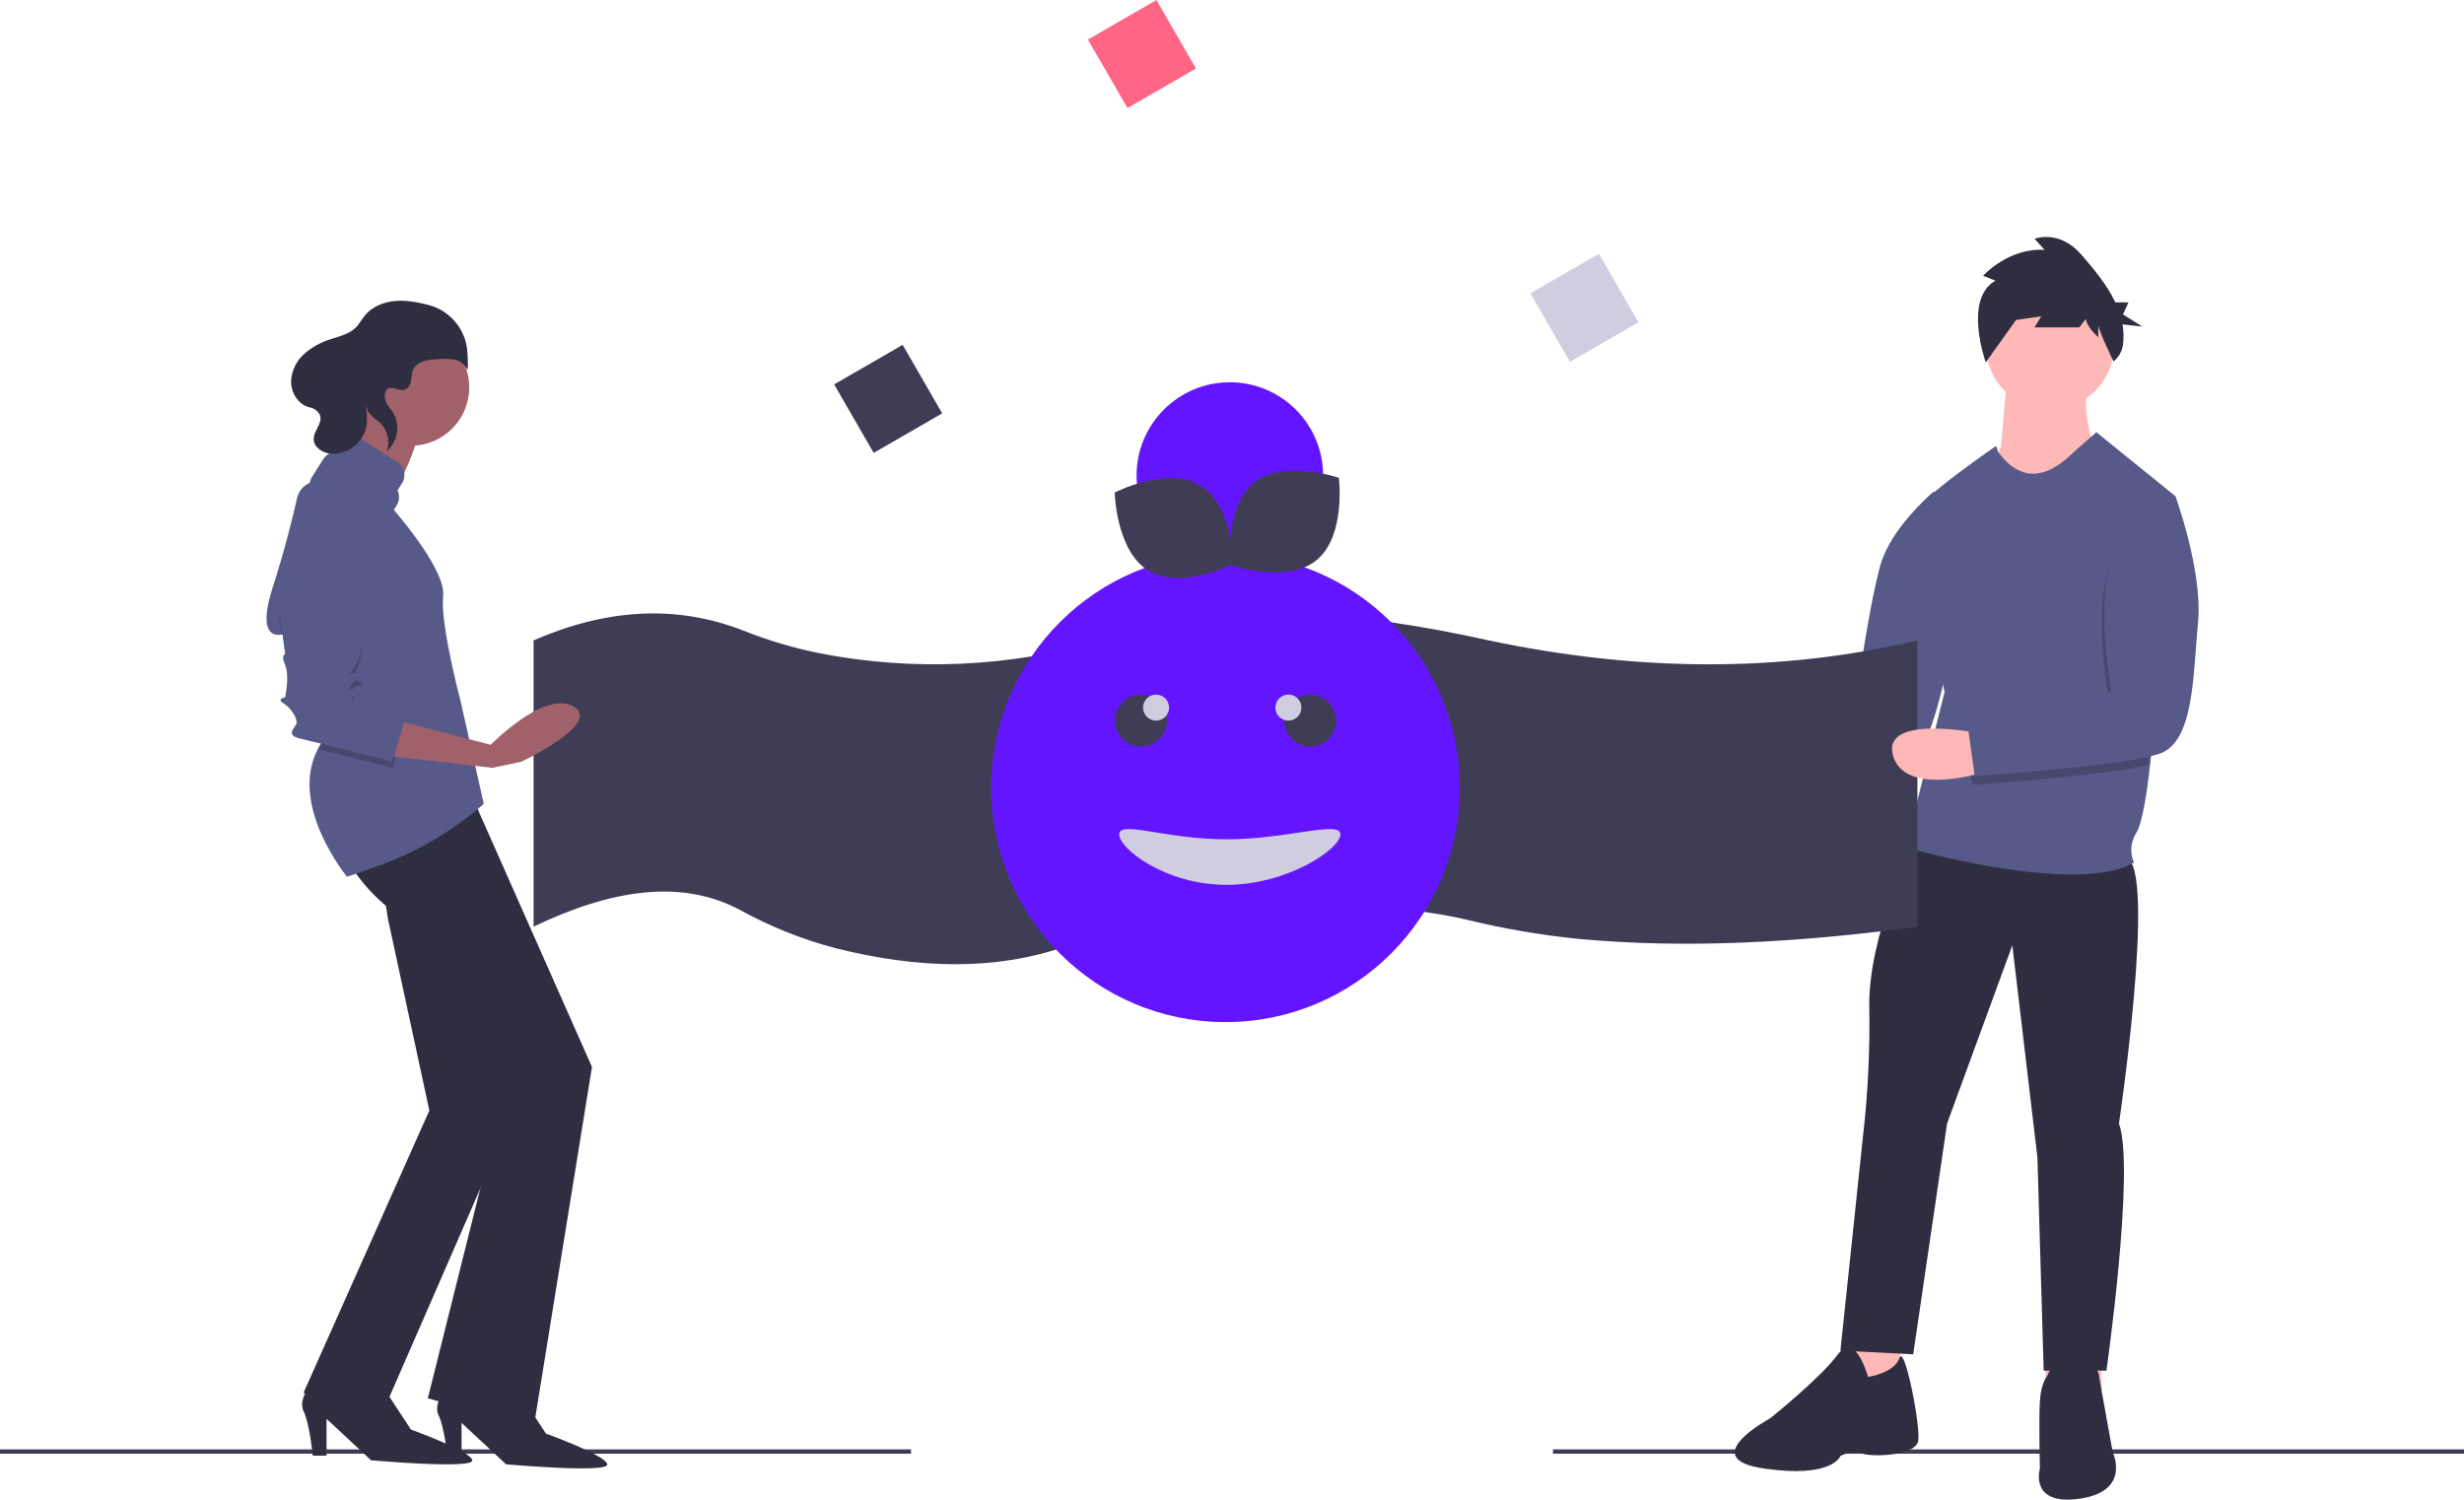
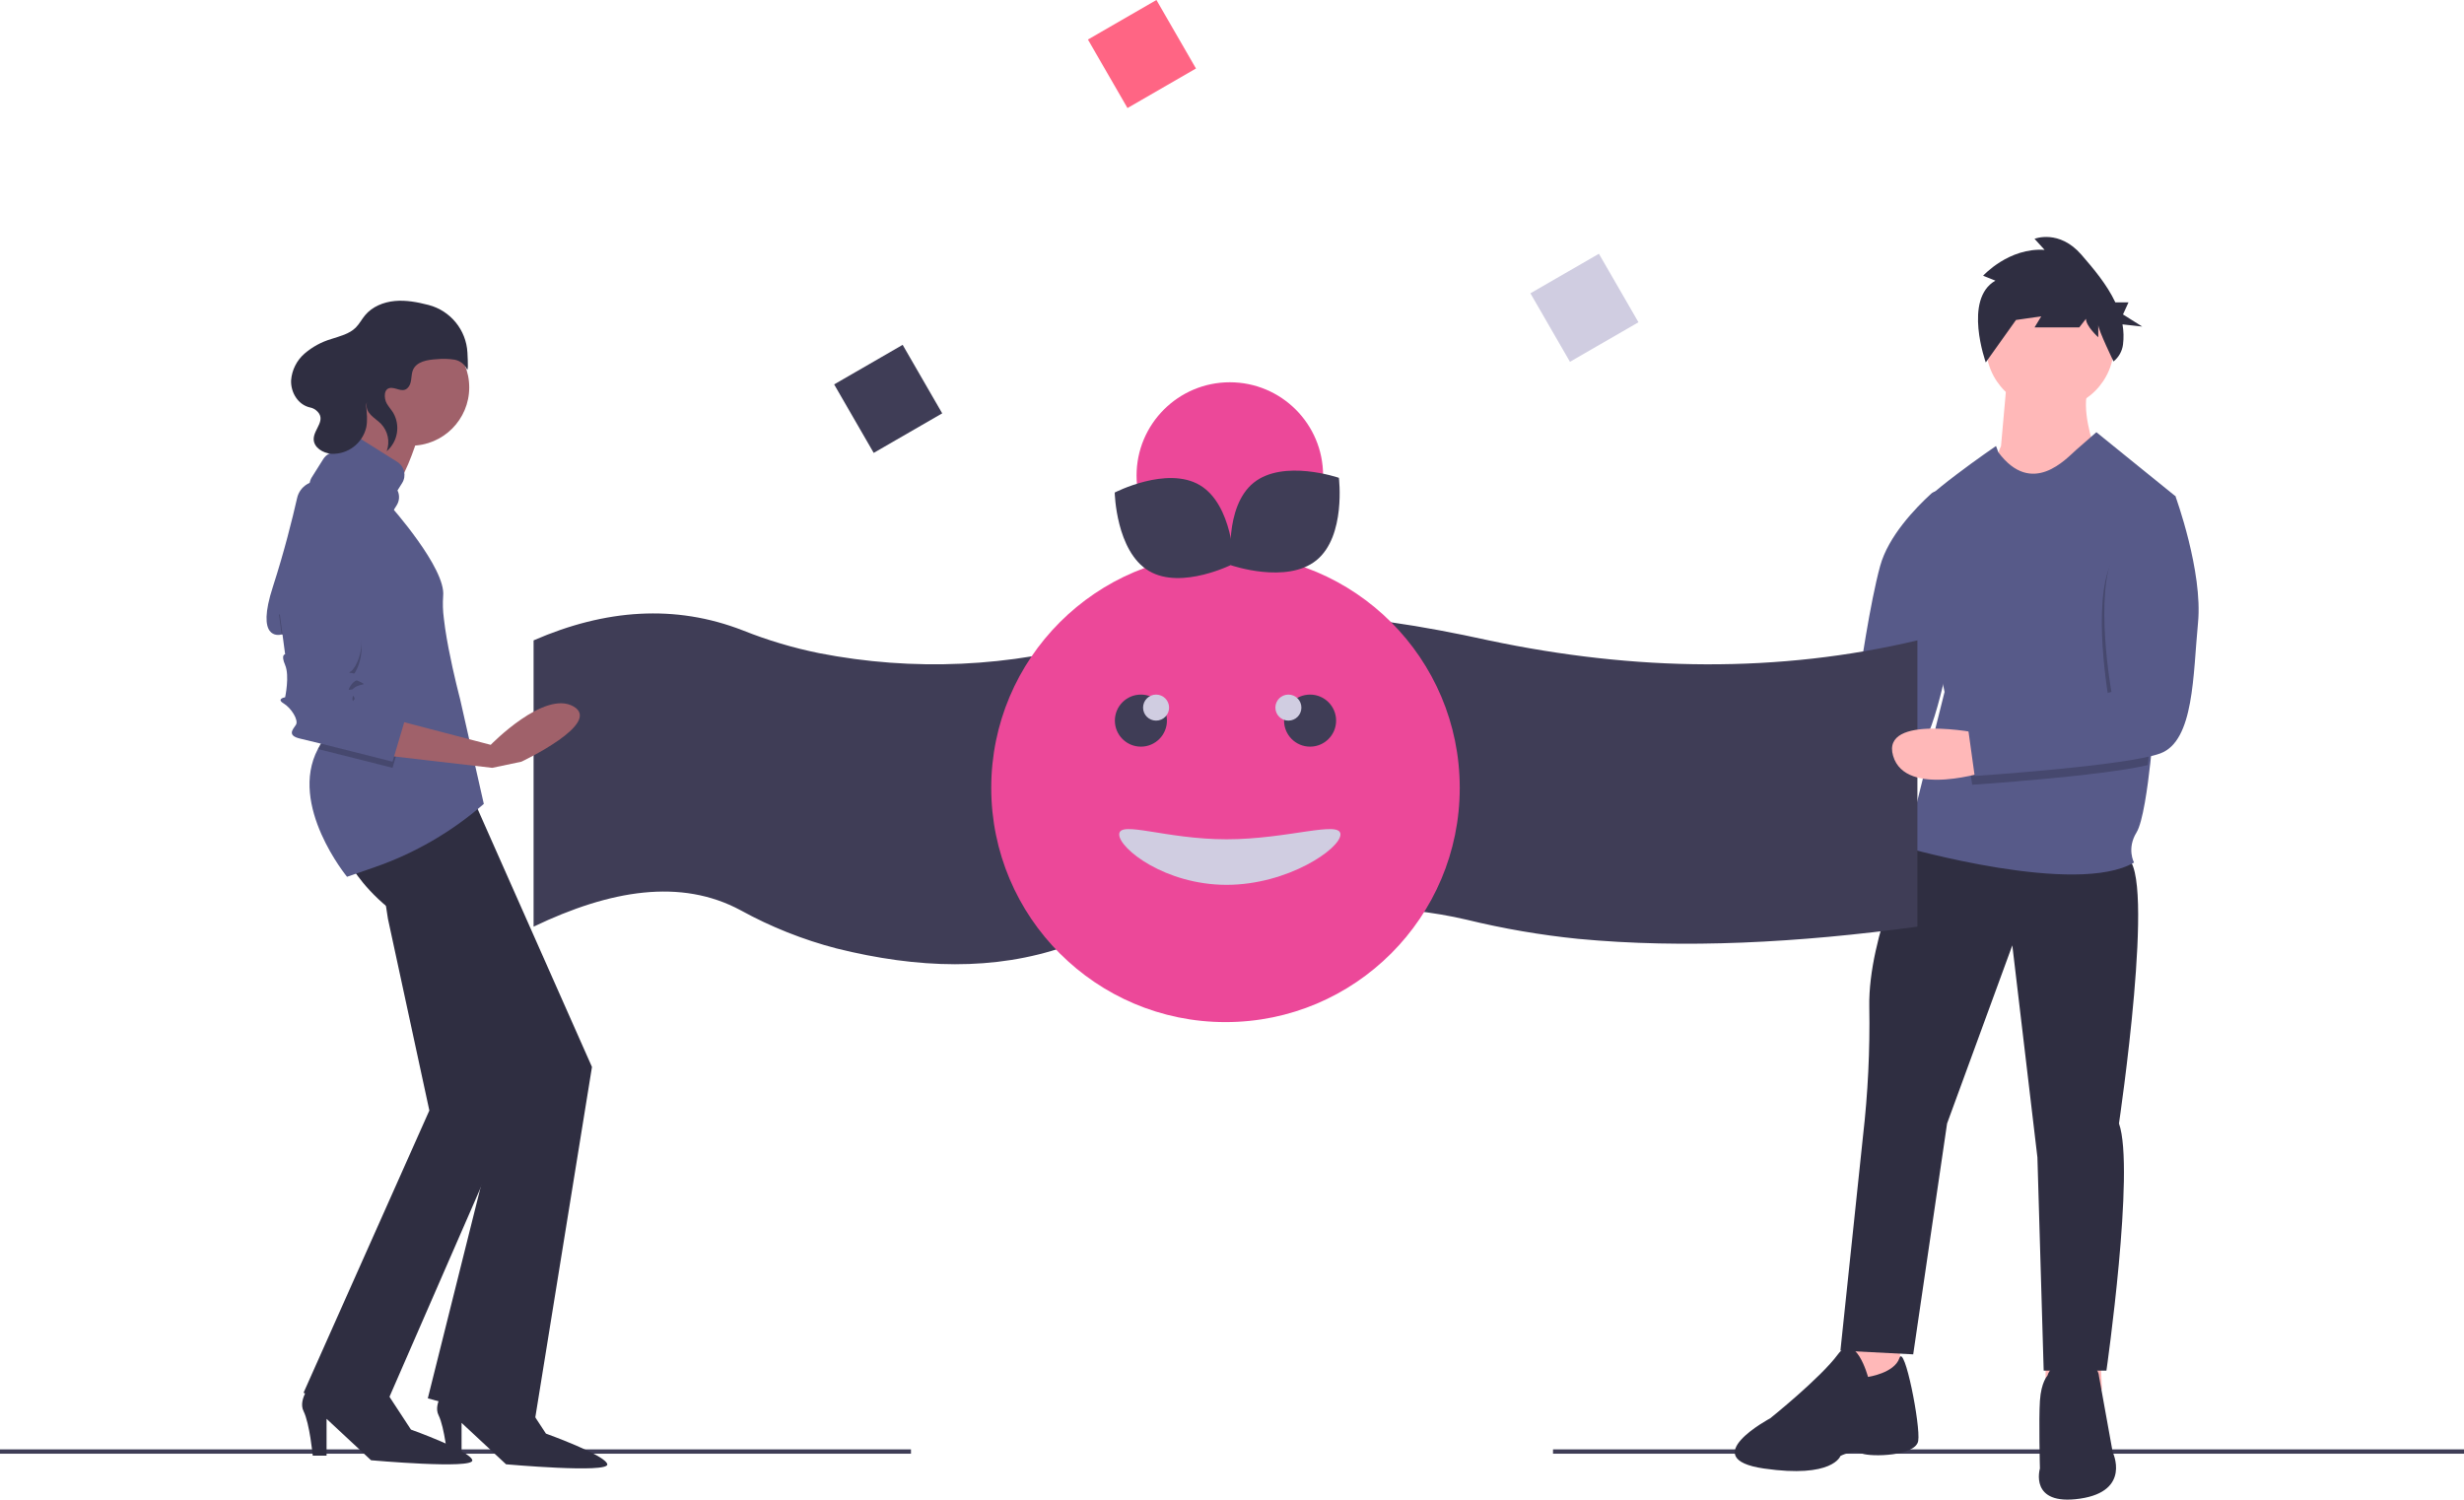
<svg xmlns="http://www.w3.org/2000/svg" id="ab41ebfa-be58-42b9-8177-2e0969874e06" data-name="Layer 1" width="1136" height="691.423" viewBox="0 0 1136 691.423">
  <path d="M823.78,435.779s-45.698-9.255-39.914,10.412,43.963,6.941,43.963,6.941Z" transform="translate(-32 -104.2884)" fill="#ffb8b8" />
  <path d="M922.368,331.895a4.287,4.287,0,0,1,7.111,2.45l1.562,9.072s7.061,36.287,1.015,59.336-10.337,53.412-26.675,56.646c-13.981,2.768-67.139-1.615-82.188-2.938a4.283,4.283,0,0,1-3.907-4.364l.281-13.24a4.29,4.29,0,0,1,3.834-4.175l60.862-6.491a4.281,4.281,0,0,0,3.793-3.664c1.448-10.354,6.129-42.456,10.779-59.334C902.593,351.556,914.934,338.679,922.368,331.895Z" transform="translate(-32 -104.2884)" fill="#575a89" />
  <rect x="716" y="668.253" width="420" height="2" fill="#3f3d56" />
  <polygon points="850.822 614.608 850.822 642.374 866.44 645.844 876.853 640.638 875.696 618.657 850.822 614.608" fill="#ffb8b8" />
  <polygon points="943.086 614.608 943.086 642.374 958.705 645.844 969.117 640.638 967.96 618.657 943.086 614.608" fill="#ffb8b8" />
  <path d="M914.059,493.297s-20.825,42.227-20.246,75.2a452.259,452.259,0,0,1-2.892,59.581l-10.412,98.916,33.551,1.735L929.677,622.293l30.08-82.141,11.569,97.76,2.892,98.338h28.923s13.305-93.132,5.785-113.956c0,0,17.354-116.849,3.471-122.633S914.059,493.297,914.059,493.297Z" transform="translate(-32 -104.2884)" fill="#2f2e41" />
  <path d="M893.234,739.142s-5.785-21.403-13.883-10.412-31.237,29.501-31.237,29.501-34.708,18.511-2.892,23.138,35.286-5.785,35.286-5.785,5.206-2.892,9.834-1.157,24.874,1.157,26.031-5.785-6.363-45.12-8.677-38.178S893.234,739.142,893.234,739.142Z" transform="translate(-32 -104.2884)" fill="#2f2e41" />
  <path d="M999.671,738.564s0-6.363-10.991-6.941-12.726,6.941-12.726,6.941-2.892,2.892-3.471,11.569,0,31.237,0,31.237-5.206,17.354,18.511,13.883,15.04-21.403,15.04-21.403Z" transform="translate(-32 -104.2884)" fill="#2f2e41" />
  <path d="M957.443,277.532l-2.892,32.394-5.206,12.148,13.883,19.668,34.129-31.815s-6.363-17.354-2.314-27.188Z" transform="translate(-32 -104.2884)" fill="#ffb8b8" />
  <path d="M1034.957,333.064l-.266,2.852L1024.544,444.128s-.399,5.033-1.14,11.743c-1.249,11.349-3.471,27.494-6.38,32.22-4.628,7.52-1.157,13.883-1.157,13.883-26.609,15.618-105.279-6.941-105.279-6.941l17.932-71.729S912.324,348.683,914.059,341.741s38.178-31.815,38.178-31.815l1.076,2.892c15.532,20.825,31.318,2.892,35.945-1.157l9.255-8.098Z" transform="translate(-32 -104.2884)" fill="#575a89" />
  <path d="M916,531.541c-55.149,7.482-107.762,10.221-156.445,5.614a377.439,377.439,0,0,1-51.317-8.812c-30.955-7.327-68.952-7.327-110.699-3.426a317.739,317.739,0,0,0-74.514,15.804c-32.352,11.199-67.793,10.229-105.368.854A192.172,192.172,0,0,1,373.415,523.959c-27.47-14.762-59.982-9.417-95.415,7.582v-132c33.081-14.407,65.307-16.733,96.51-4.588a203.878,203.878,0,0,0,35.141,10.483,276.991,276.991,0,0,0,130.552-5.895c57.369-19.438,117.379-13.396,178.151,0,67.707,14.301,133.696,15.144,197.646,0Z" transform="translate(-32 -104.2884)" fill="#3f3d56" />
  <rect y="668.253" width="420" height="2" fill="#3f3d56" />
  <rect x="540.252" y="110.963" width="36.469" height="36.469" transform="translate(1074.748 -142.4466) rotate(150)" fill="#ff6584" />
  <rect x="423.252" y="269.963" width="36.469" height="36.469" transform="translate(935.9226 212.7514) rotate(150)" fill="#3f3d56" />
  <rect x="744.252" y="227.963" width="36.469" height="36.469" transform="translate(1513.917 -26.12166) rotate(150)" fill="#d0cde1" />
  <polygon points="178.85 423.599 197.947 512.01 139.949 642.15 173.899 657.004 238.969 507.766 197.372 376.702 172.617 383.068 178.85 423.599" fill="#2f2e41" />
  <path d="M193.875,503.578s7.073,12.731,22.633,23.34,48.096,80.631,48.096,80.631L229.24,749.007l48.803,13.438,26.877-166.213L249.751,471.75Z" transform="translate(-32 -104.2884)" fill="#2f2e41" />
  <path d="M176.193,741.488s-7.073,7.78-4.244,13.438,4.244,20.511,4.244,20.511h6.366v-16.975l20.511,19.097s47.388,4.244,46.681,0-28.292-14.146-28.292-14.146l-13.438-20.511Z" transform="translate(-32 -104.2884)" fill="#2f2e41" />
  <path d="M238.434,743.349s-7.073,7.78-4.244,13.438,4.244,20.511,4.244,20.511h6.366V760.324l20.511,19.097s47.388,4.244,46.681,0-28.292-14.146-28.292-14.146l-13.438-20.511Z" transform="translate(-32 -104.2884)" fill="#2f2e41" />
  <circle cx="189.459" cy="178.616" r="26.877" fill="#a0616a" />
  <path d="M199.533,284.319s-2.122,26.877-15.56,36.779-13.438,18.389-13.438,18.389l54.461,24.755L212.265,337.366s-3.536-1.415,2.122-8.487,10.609-24.048,10.609-24.048Z" transform="translate(-32 -104.2884)" fill="#a0616a" />
  <path d="M255.056,474.933l0,0a152.336,152.336,0,0,1-50.219,29.151L192,508.541s-27.145-32.943-13.438-58.901a40.665,40.665,0,0,1,11.776-13.962l-.283-1.238-6.882-30.024-.615-2.688-20.511-4.951s-.064.021-.184.05c-1.535.403-11.939,2.313-4.06-21.975,5.242-16.162,9.042-31.549,11.182-40.955a9.983,9.983,0,0,1,12.345-7.439c6.568,1.801,14.727,5.221,19.617,11.616,9.195,12.024,11.052-.532,11.052-.532s25.727,28.823,24.312,41.554a50.599,50.599,0,0,0,.311,10.242v.014c.17,1.514.375,3.091.608,4.703,1.754,11.911,5.149,25.752,6.394,30.619.092.347.17.651.233.905.149.587.233.905.233.905Z" transform="translate(-32 -104.2884)" fill="#575a89" />
  <path d="M218.63,439.215l-5.658,19.097s-21.7-5.531-34.41-8.671a40.665,40.665,0,0,1,11.776-13.962l-.283-1.238-6.882-30.024-.615-2.688-20.511-4.951s-.064.021-.184.05l-1.231-9.244s35.364,2.122,37.486,10.609-2.122,16.975-4.244,18.389,0,0,4.244,2.122-1.415,0-4.244,4.244.707.707,1.415,2.829,0-.707-.707,2.829,2.829.707,3.536.707S218.63,439.215,218.63,439.215Z" transform="translate(-32 -104.2884)" opacity="0.2" />
  <path d="M212.265,435.679l45.974,12.024s24.755-25.462,38.194-17.682-24.048,25.462-24.048,25.462l-13.438,2.829-48.803-5.658Z" transform="translate(-32 -104.2884)" fill="#a0616a" />
  <path d="M160.633,384.754l2.829,21.219s-2.122,0,0,4.951,0,14.853,0,14.853-4.244.707-.707,2.829,7.073,7.78,5.658,9.902-4.244,4.951,2.122,6.366,42.437,10.609,42.437,10.609l5.658-19.097s-19.804-9.902-20.511-9.902-4.244,2.829-3.536-.707,1.415-.707.707-2.829-4.244,1.415-1.415-2.829,8.487-2.122,4.244-4.244-6.366-.707-4.244-2.122,6.366-9.902,4.244-18.389S160.633,384.754,160.633,384.754Z" transform="translate(-32 -104.2884)" fill="#575a89" />
  <path d="M215.261,330.402l2.131-3.389a7.075,7.075,0,0,0-2.222-9.755l-16.239-10.213a7.075,7.075,0,0,0-9.755,2.222l-2.131,3.389a7.063,7.063,0,0,0-6.014,3.302l-5.244,8.338a7.075,7.075,0,0,0,2.222,9.755l21.882,13.762a7.075,7.075,0,0,0,9.755-2.222l5.244-8.338A7.063,7.063,0,0,0,215.261,330.402Z" transform="translate(-32 -104.2884)" fill="#575a89" />
  <path d="M220.523,282.442c1.504-2.196.845-5.247,1.921-7.681,1.69-3.822,6.673-4.607,10.845-4.858a31.964,31.964,0,0,1,8.306.223,7.975,7.975,0,0,1,5.66,4.316c.586,1.25.524-2.624.25-7.602a24.023,24.023,0,0,0-17.898-21.931q-.088-.023-.174-.045c-5.04-1.292-10.246-2.279-15.427-1.797s-10.385,2.587-13.708,6.591c-1.519,1.83-2.614,4.005-4.301,5.682-2.963,2.946-7.275,3.94-11.244,5.244a33.534,33.534,0,0,0-12.353,6.734,18.176,18.176,0,0,0-6.191,12.344c-.217,5.508,3.151,11.279,8.772,12.503a6.343,6.343,0,0,1,2.68,1.234c5.292,4.312-.966,8.54-1.038,13.249-.06,3.929,4.251,6.595,8.171,6.873a15.814,15.814,0,0,0,16.049-12.128c.67-3.209.293-6.531-.013-9.795-.35-3.736,7.885-12.315,2.43-6.013a9.224,9.224,0,0,0-2.13,4.217c-1.007,5.115,3.626,6.957,6.505,9.874a12.218,12.218,0,0,1,2.652,12.644,14.086,14.086,0,0,0,2.99-17.721c-.914-1.479-2.107-2.776-2.972-4.285-1.349-2.355-1.614-7.411,2.315-7.178C215.425,283.304,218.285,285.711,220.523,282.442Z" transform="translate(-32 -104.2884)" fill="#2f2e41" />
  <circle cx="945.111" cy="159.361" r="29.501" fill="#ffb8b8" />
  <path d="M1033.534,337.073l-10.146,108.212s-.399,5.033-1.14,11.743c-21.536,5.148-81.002,9.082-81.002,9.082l-2.892-20.825,65.944-17.932s-8.098-45.12,1.157-63.63a143.111,143.111,0,0,0,6.073-13.84,20.079,20.079,0,0,1,22.005-12.81Z" transform="translate(-32 -104.2884)" opacity="0.2" />
  <path d="M944.717,442.393s-45.698-9.255-39.914,10.412,43.963,6.942,43.963,6.942Z" transform="translate(-32 -104.2884)" fill="#ffb8b8" />
  <path d="M1017.025,330.172l17.932,2.892s12.726,34.708,10.412,58.424-1.735,54.375-17.354,60.16-85.612,10.412-85.612,10.412l-2.892-20.825,65.944-17.932s-8.098-45.12,1.157-63.63S1017.025,330.172,1017.025,330.172Z" transform="translate(-32 -104.2884)" fill="#575a89" />
  <path d="M951.958,233.686l-5.67-2.27s11.856-13.053,28.351-11.918l-4.639-5.108s11.341-4.54,21.65,7.378c5.42,6.265,11.69,13.629,15.599,21.924h6.072l-2.534,5.58,8.87,5.581-9.105-1.002a31.184,31.184,0,0,1,.247,9.256,11.976,11.976,0,0,1-4.386,7.835h0s-7.032-14.556-7.032-16.826v5.675s-5.67-5.108-5.67-8.513l-3.093,3.973H969.999l3.093-5.108-11.856,1.703,4.639-6.243-18.356,25.778S937.009,242.198,951.958,233.686Z" transform="translate(-32 -104.2884)" fill="#2f2e41" />
-   <circle cx="565" cy="363.253" r="108" fill="#6415ff" />
+   <circle cx="565" cy="363.253" r="108" fill="#EC4899" />
  <path d="M650,489.007c0,6.627-24.333,23.25-52.5,23.25s-49.5-16.623-49.5-23.25,21.333,2.25,49.5,2.25S650,482.379,650,489.007Z" transform="translate(-32 -104.2884)" fill="#d0cde1" />
  <circle cx="604" cy="332.253" r="12" fill="#3f3d56" />
  <circle cx="526" cy="332.253" r="12" fill="#3f3d56" />
  <circle cx="533" cy="326.253" r="6" fill="#d0cde1" />
  <circle cx="594" cy="326.253" r="6" fill="#d0cde1" />
-   <circle cx="567" cy="219.253" r="43" fill="#6415ff" />
+   <circle cx="567" cy="219.253" r="43" fill="#EC4899" />
  <path d="M585.191,327.992c15.186,9.04,15.731,36.132,15.731,36.132s-24.076,12.434-39.262,3.394S545.929,331.386,545.929,331.386,570.005,318.952,585.191,327.992Z" transform="translate(-32 -104.2884)" fill="#3f3d56" />
  <path d="M638.916,362.616c-13.724,11.135-39.341,2.301-39.341,2.301s-3.366-26.887,10.358-38.022,39.341-2.301,39.341-2.301S652.641,351.481,638.916,362.616Z" transform="translate(-32 -104.2884)" fill="#3f3d56" />
</svg>
